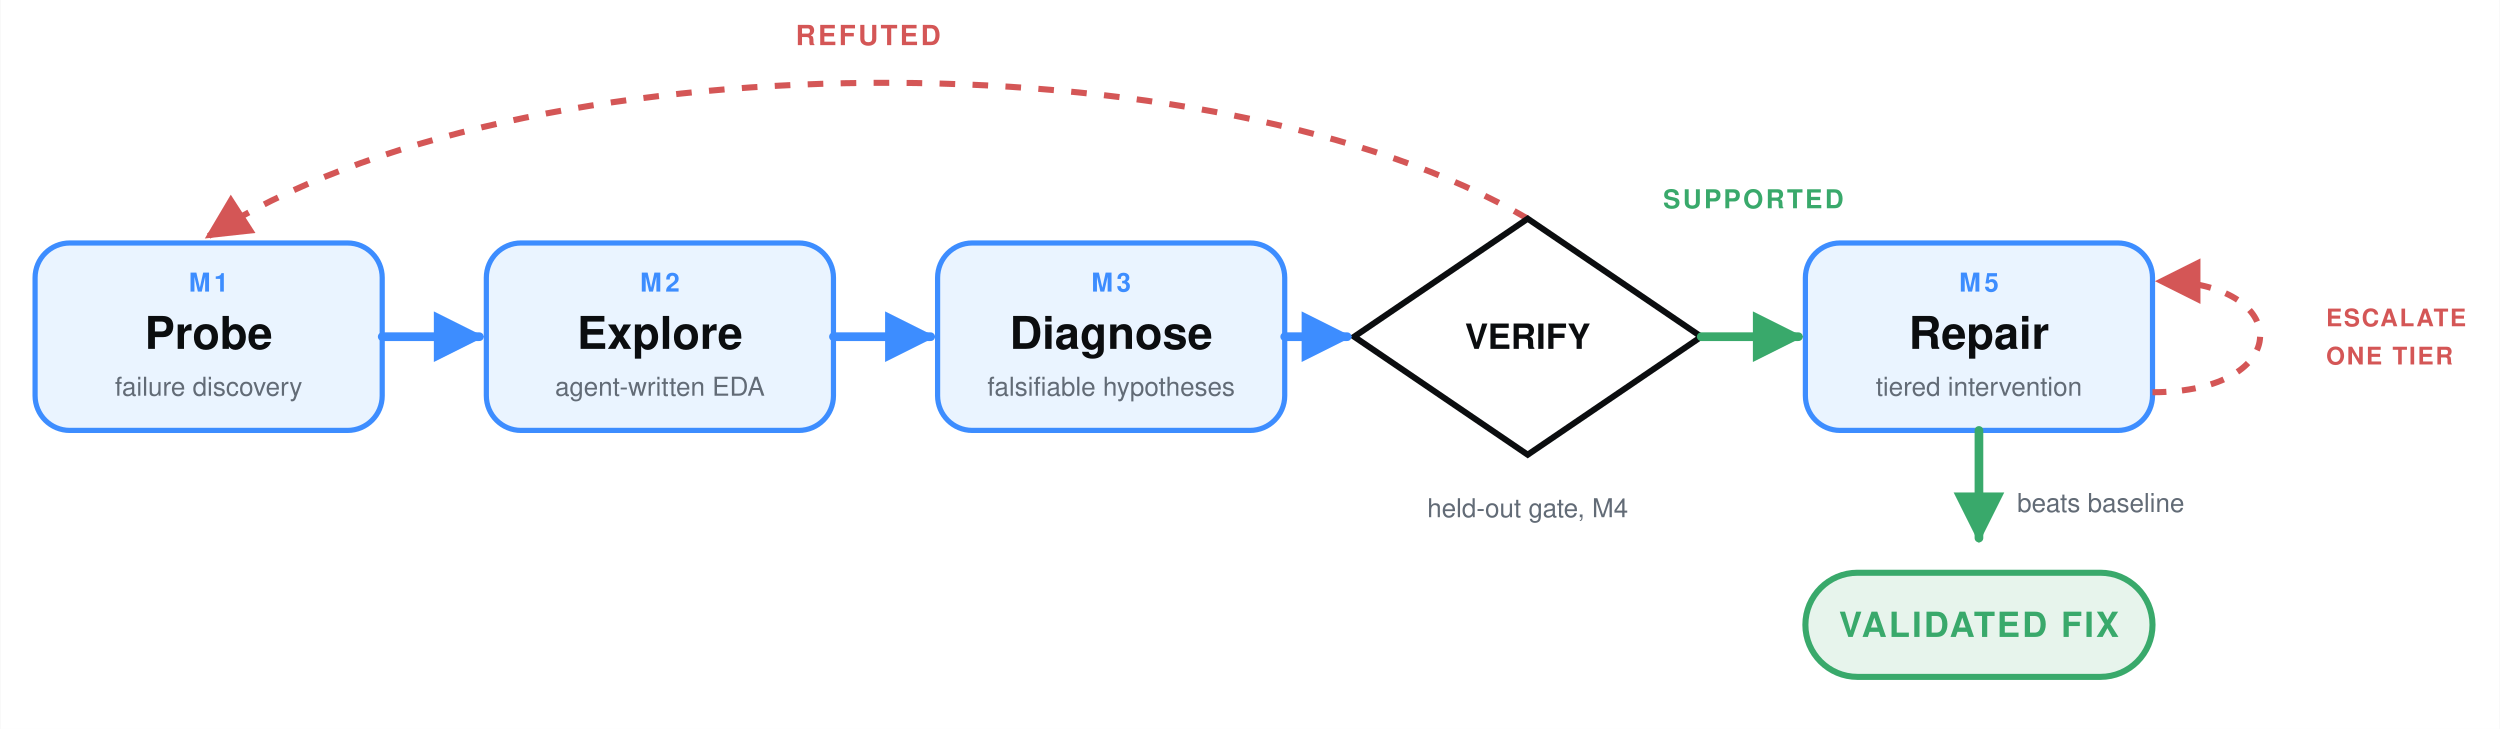
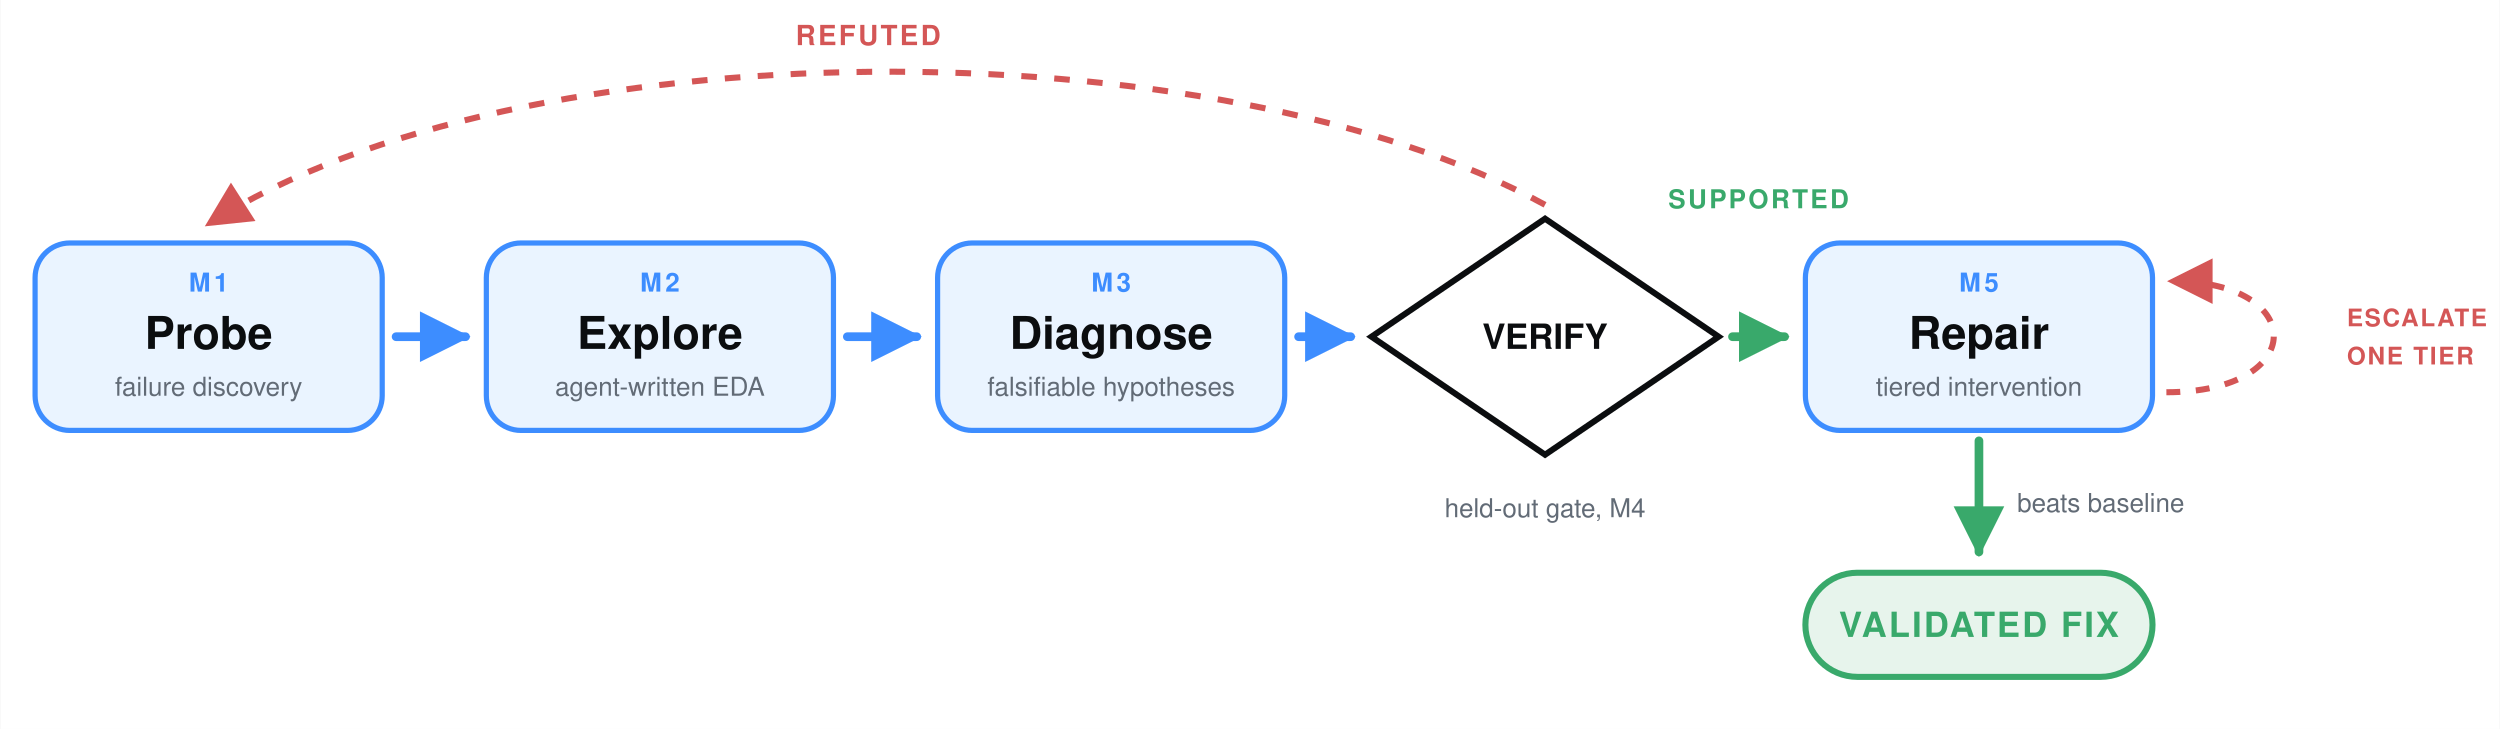
<svg xmlns="http://www.w3.org/2000/svg" width="190mm" height="55.4mm" viewBox="0 0 1440 420" role="img" aria-labelledby="title desc">
  <defs>
    <marker id="ld-arrow-blue" viewBox="0 0 12 12" refX="10" refY="6" markerWidth="7" markerHeight="7" orient="auto">
      <path d="M1 1l10 5-10 5z" fill="#3D8DFF" />
    </marker>
    <marker id="ld-arrow-green" viewBox="0 0 12 12" refX="10" refY="6" markerWidth="7" markerHeight="7" orient="auto">
      <path d="M1 1l10 5-10 5z" fill="#39A96B" />
    </marker>
    <marker id="ld-arrow-red" viewBox="0 0 12 12" refX="10" refY="6" markerWidth="9" markerHeight="9" orient="auto">
      <path d="M1 1l10 5-10 5z" fill="#D45656" />
    </marker>
  </defs>
  <rect width="1440" height="420" fill="#ffffff" />
-   <path d="M880 126C700 20 300 20 120 136" fill="none" stroke="#D45656" stroke-width="3.5" stroke-dasharray="9 10" marker-end="url(#ld-arrow-red)" />
+   <path d="M890 118C700 14 300 14 120 129" fill="none" stroke="#D45656" stroke-width="3.5" stroke-dasharray="9 10" marker-end="url(#ld-arrow-red)" />
  <text font-family="IBM Plex Sans, Plex Sans, -apple-system, Helvetica, Arial, sans-serif" font-size="16" font-weight="700" letter-spacing="1.4" fill="#D45656" x="500" y="26" text-anchor="middle">REFUTED</text>
  <g font-family="IBM Plex Sans, Plex Sans, -apple-system, Helvetica, Arial, sans-serif" text-anchor="middle">
    <rect x="20" y="140" width="200" height="108" rx="20" fill="#EAF4FF" stroke="#3D8DFF" stroke-width="3" />
    <text x="120" y="168" font-size="15" font-weight="700" letter-spacing="2" fill="#3D8DFF">M1</text>
    <text x="120" y="201" font-size="26" font-weight="700" fill="#0b0d0f">Probe</text>
    <text x="120" y="228" font-size="15" fill="#626b76">failure discovery</text>
    <rect x="280" y="140" width="200" height="108" rx="20" fill="#EAF4FF" stroke="#3D8DFF" stroke-width="3" />
    <text x="380" y="168" font-size="15" font-weight="700" letter-spacing="2" fill="#3D8DFF">M2</text>
    <text x="380" y="201" font-size="26" font-weight="700" fill="#0b0d0f">Explore</text>
    <text x="380" y="228" font-size="15" fill="#626b76">agent-written EDA</text>
    <rect x="540" y="140" width="200" height="108" rx="20" fill="#EAF4FF" stroke="#3D8DFF" stroke-width="3" />
    <text x="640" y="168" font-size="15" font-weight="700" letter-spacing="2" fill="#3D8DFF">M3</text>
    <text x="640" y="201" font-size="26" font-weight="700" fill="#0b0d0f">Diagnose</text>
    <text x="640" y="228" font-size="15" fill="#626b76">falsifiable hypotheses</text>
    <rect x="1040" y="140" width="200" height="108" rx="20" fill="#EAF4FF" stroke="#3D8DFF" stroke-width="3" />
    <text x="1140" y="168" font-size="15" font-weight="700" letter-spacing="2" fill="#3D8DFF">M5</text>
    <text x="1140" y="201" font-size="26" font-weight="700" fill="#0b0d0f">Repair</text>
    <text x="1140" y="228" font-size="15" fill="#626b76">tiered intervention</text>
  </g>
-   <path d="M780 194L880 126L980 194L880 262Z" fill="#ffffff" stroke="#0b0d0f" stroke-width="3.5" />
-   <text font-family="IBM Plex Sans, Plex Sans, -apple-system, Helvetica, Arial, sans-serif" font-size="20" font-weight="700" fill="#0b0d0f" x="880" y="201" text-anchor="middle">VERIFY</text>
-   <text font-family="IBM Plex Sans, Plex Sans, -apple-system, Helvetica, Arial, sans-serif" font-size="15" font-weight="400" fill="#626b76" x="880" y="298" text-anchor="middle">held-out gate, M4</text>
-   <path d="M220 194h56" fill="none" stroke="#3D8DFF" stroke-width="5" stroke-linecap="round" marker-end="url(#ld-arrow-blue)" />
-   <path d="M480 194h56" fill="none" stroke="#3D8DFF" stroke-width="5" stroke-linecap="round" marker-end="url(#ld-arrow-blue)" />
-   <path d="M740 194h36" fill="none" stroke="#3D8DFF" stroke-width="5" stroke-linecap="round" marker-end="url(#ld-arrow-blue)" />
-   <path d="M980 194h56" fill="none" stroke="#39A96B" stroke-width="5" stroke-linecap="round" marker-end="url(#ld-arrow-green)" />
-   <text font-family="IBM Plex Sans, Plex Sans, -apple-system, Helvetica, Arial, sans-serif" font-size="15" font-weight="700" letter-spacing="1.4" fill="#39A96B" x="1010" y="120" text-anchor="middle">SUPPORTED</text>
-   <path d="M1140 248v62" fill="none" stroke="#39A96B" stroke-width="5" stroke-linecap="round" marker-end="url(#ld-arrow-green)" />
+   <path d="M790 194L890 126L990 194L890 262Z" fill="#ffffff" stroke="#0b0d0f" stroke-width="3.5" />
+   <text font-family="IBM Plex Sans, Plex Sans, -apple-system, Helvetica, Arial, sans-serif" font-size="20" font-weight="700" fill="#0b0d0f" x="890" y="201" text-anchor="middle">VERIFY</text>
+   <text font-family="IBM Plex Sans, Plex Sans, -apple-system, Helvetica, Arial, sans-serif" font-size="15" font-weight="400" fill="#626b76" x="890" y="298" text-anchor="middle">held-out gate, M4</text>
+   <path d="M228 194h40" fill="none" stroke="#3D8DFF" stroke-width="5" stroke-linecap="round" marker-end="url(#ld-arrow-blue)" />
+   <path d="M488 194h40" fill="none" stroke="#3D8DFF" stroke-width="5" stroke-linecap="round" marker-end="url(#ld-arrow-blue)" />
+   <path d="M748 194h30" fill="none" stroke="#3D8DFF" stroke-width="5" stroke-linecap="round" marker-end="url(#ld-arrow-blue)" />
+   <path d="M998 194h30" fill="none" stroke="#39A96B" stroke-width="5" stroke-linecap="round" marker-end="url(#ld-arrow-green)" />
+   <text font-family="IBM Plex Sans, Plex Sans, -apple-system, Helvetica, Arial, sans-serif" font-size="15" font-weight="700" letter-spacing="1.4" fill="#39A96B" x="1013" y="120" text-anchor="middle">SUPPORTED</text>
+   <path d="M1140 254v64" fill="none" stroke="#39A96B" stroke-width="5" stroke-linecap="round" marker-end="url(#ld-arrow-green)" />
  <text font-family="IBM Plex Sans, Plex Sans, -apple-system, Helvetica, Arial, sans-serif" font-size="15" fill="#626b76" x="1162" y="295" text-anchor="start">beats baseline</text>
  <rect x="1040" y="330" width="200" height="60" rx="30" fill="#E7F4EC" stroke="#39A96B" stroke-width="3.5" />
  <text font-family="IBM Plex Sans, Plex Sans, -apple-system, Helvetica, Arial, sans-serif" font-size="20" font-weight="700" letter-spacing="1.2" fill="#39A96B" x="1140" y="367" text-anchor="middle">VALIDATED FIX</text>
-   <path d="M1240 226C1322 226 1322 162 1244 162" fill="none" stroke="#D45656" stroke-width="3.5" stroke-dasharray="8 9" marker-end="url(#ld-arrow-red)" />
+   <path d="M1248 226C1330 226 1330 162 1251 162" fill="none" stroke="#D45656" stroke-width="3.5" stroke-dasharray="8 9" marker-end="url(#ld-arrow-red)" />
  <g font-family="IBM Plex Sans, Plex Sans, -apple-system, Helvetica, Arial, sans-serif" font-size="14" font-weight="700" letter-spacing="1" fill="#D45656" text-anchor="start">
-     <text x="1340" y="188">ESCALATE</text>
-     <text x="1340" y="210">ONE TIER</text>
+     <text x="1352" y="188">ESCALATE</text>
+     <text x="1352" y="210">ONE TIER</text>
  </g>
</svg>
